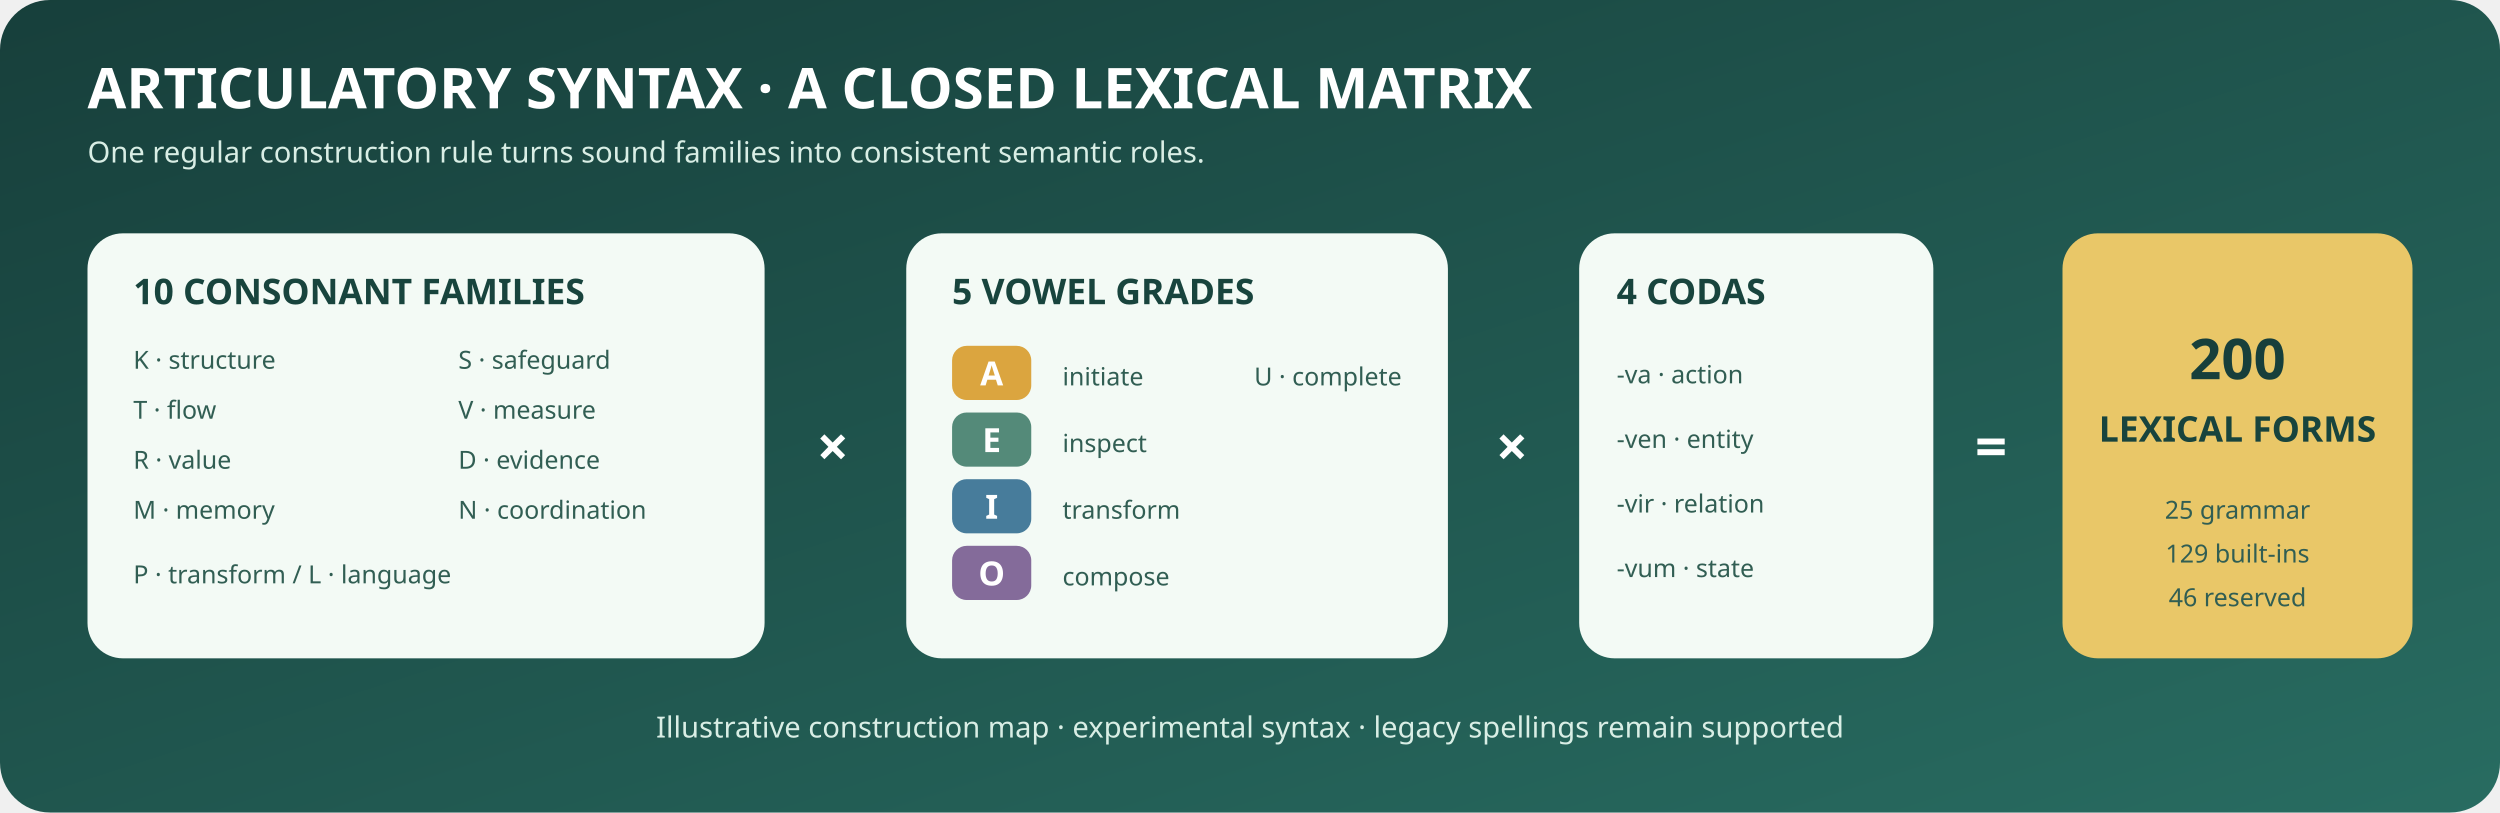
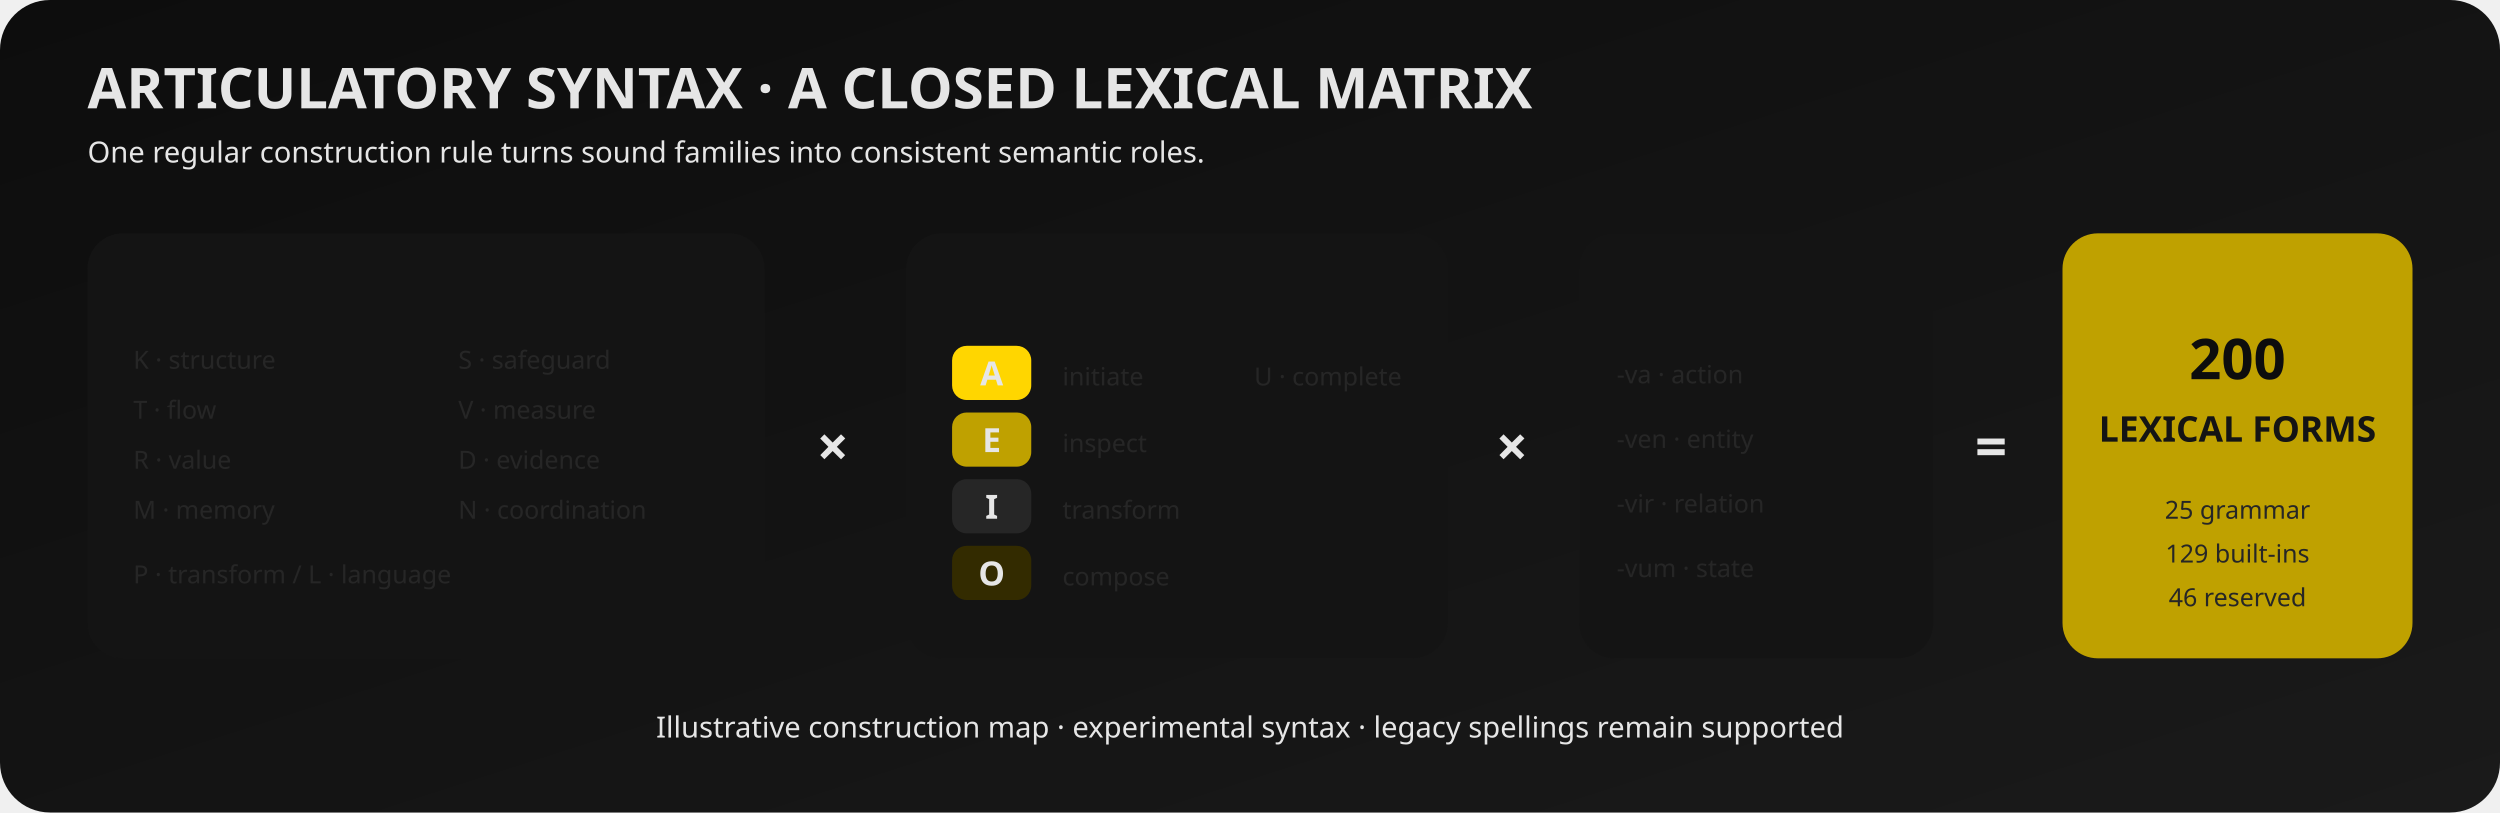
- <svg xmlns="http://www.w3.org/2000/svg" width="1200" height="390" viewBox="0 0 1200 390" role="img" aria-labelledby="title desc">
+ <svg xmlns="http://www.w3.org/2000/svg" width="1920" height="624" viewBox="0 0 1200 390" role="img" aria-labelledby="title desc">
  <defs>
    <linearGradient id="bg" x2="1" y2="1">
-       <stop stop-color="#173f3b" />
-       <stop offset="1" stop-color="#286c61" />
+       <stop stop-color="#0D0D0D" />
+       <stop offset="1" stop-color="#1A1A1A" />
    </linearGradient>
    <style>
-  .h{font:700 27px system-ui,sans-serif;fill:#fff}.s{font:500 14px system-ui,sans-serif;fill:#d9eee5}
-  .k{font:700 17px system-ui,sans-serif;fill:#18443d}.v{font:700 16px system-ui,sans-serif;fill:#fff}
-  .p{font:500 12px system-ui,sans-serif;fill:#315e53}.n{font:800 27px system-ui,sans-serif;fill:#fff}
+  .h{font:700 27px system-ui,sans-serif;fill:#E6E6E6}.s{font:500 14px system-ui,sans-serif;fill:#E6E6E6}
+  .k{font:700 17px system-ui,sans-serif;fill:#141414}.v{font:700 16px system-ui,sans-serif;fill:#E6E6E6}
+  .p{font:500 12px system-ui,sans-serif;fill:#262626}.n{font:800 27px system-ui,sans-serif;fill:#E6E6E6}
</style>
  </defs>
  <rect width="1200" height="390" rx="24" fill="url(#bg)" />
  <text x="42" y="52" class="h">ARTICULATORY SYNTAX · A CLOSED LEXICAL MATRIX</text>
  <text x="42" y="78" class="s">One regular construction rule turns sound families into consistent semantic roles.</text>
  <g transform="translate(42 112)">
-     <rect width="325" height="204" rx="17" fill="#f3faf5" />
+     <rect width="325" height="204" rx="17" fill="#141414" />
    <text x="22" y="34" class="k">10 CONSONANT FAMILIES</text>
    <text x="22" y="65" class="p">K · structure</text>
    <text x="22" y="89" class="p">T · flow</text>
    <text x="22" y="113" class="p">R · value</text>
    <text x="22" y="137" class="p">M · memory</text>
    <text x="178" y="65" class="p">S · safeguard</text>
    <text x="178" y="89" class="p">V · measure</text>
    <text x="178" y="113" class="p">D · evidence</text>
    <text x="178" y="137" class="p">N · coordination</text>
    <text x="22" y="168" class="p">P · transform  /  L · language</text>
  </g>
  <text x="392" y="224" class="n">×</text>
  <g transform="translate(435 112)">
-     <rect width="260" height="204" rx="17" fill="#f3faf5" />
+     <rect width="260" height="204" rx="17" fill="#141414" />
    <text x="22" y="34" class="k">5 VOWEL GRADES</text>
    <g>
-       <rect x="22" y="54" width="38" height="26" rx="7" fill="#dba53f" />
+       <rect x="22" y="54" width="38" height="26" rx="7" fill="#FFD600" />
      <text x="41" y="73" text-anchor="middle" class="v">A</text>
      <text x="75" y="73" class="p">initiate</text>
    </g>
    <g>
-       <rect x="22" y="86" width="38" height="26" rx="7" fill="#548a79" />
+       <rect x="22" y="86" width="38" height="26" rx="7" fill="#BFA100" />
      <text x="41" y="105" text-anchor="middle" class="v">E</text>
      <text x="75" y="105" class="p">inspect</text>
    </g>
    <g>
-       <rect x="22" y="118" width="38" height="26" rx="7" fill="#477c9b" />
+       <rect x="22" y="118" width="38" height="26" rx="7" fill="#262626" />
      <text x="41" y="137" text-anchor="middle" class="v">I</text>
      <text x="75" y="137" class="p">transform</text>
    </g>
    <g>
-       <rect x="22" y="150" width="38" height="26" rx="7" fill="#846b9a" />
+       <rect x="22" y="150" width="38" height="26" rx="7" fill="#332B00" />
      <text x="41" y="169" text-anchor="middle" class="v">O</text>
      <text x="75" y="169" class="p">compose</text>
    </g>
    <text x="167" y="73" class="p">U · complete</text>
  </g>
  <text x="718" y="224" class="n">×</text>
  <g transform="translate(758 112)">
-     <rect width="170" height="204" rx="17" fill="#f3faf5" />
+     <rect width="170" height="204" rx="17" fill="#141414" />
    <text x="18" y="34" class="k">4 CODAS</text>
    <text x="18" y="72" class="p">-va · action</text>
    <text x="18" y="103" class="p">-ven · entity</text>
    <text x="18" y="134" class="p">-vir · relation</text>
    <text x="18" y="165" class="p">-vum · state</text>
  </g>
  <text x="948" y="224" class="n">=</text>
  <g transform="translate(990 112)">
-     <rect width="168" height="204" rx="17" fill="#e9c768" />
-     <text x="84" y="70" text-anchor="middle" class="n" style="fill:#173f3b">200</text>
+     <rect width="168" height="204" rx="17" fill="#BFA100" />
+     <text x="84" y="70" text-anchor="middle" class="n" style="fill:#0D0D0D">200</text>
    <text x="84" y="100" text-anchor="middle" class="k">LEXICAL FORMS</text>
    <text x="84" y="137" text-anchor="middle" class="p">25 grammar</text>
    <text x="84" y="158" text-anchor="middle" class="p">129 built-ins</text>
    <text x="84" y="179" text-anchor="middle" class="p">46 reserved</text>
  </g>
  <text x="600" y="354" text-anchor="middle" class="s">Illustrative construction map · experimental syntax · legacy spellings remain supported</text>
</svg>
